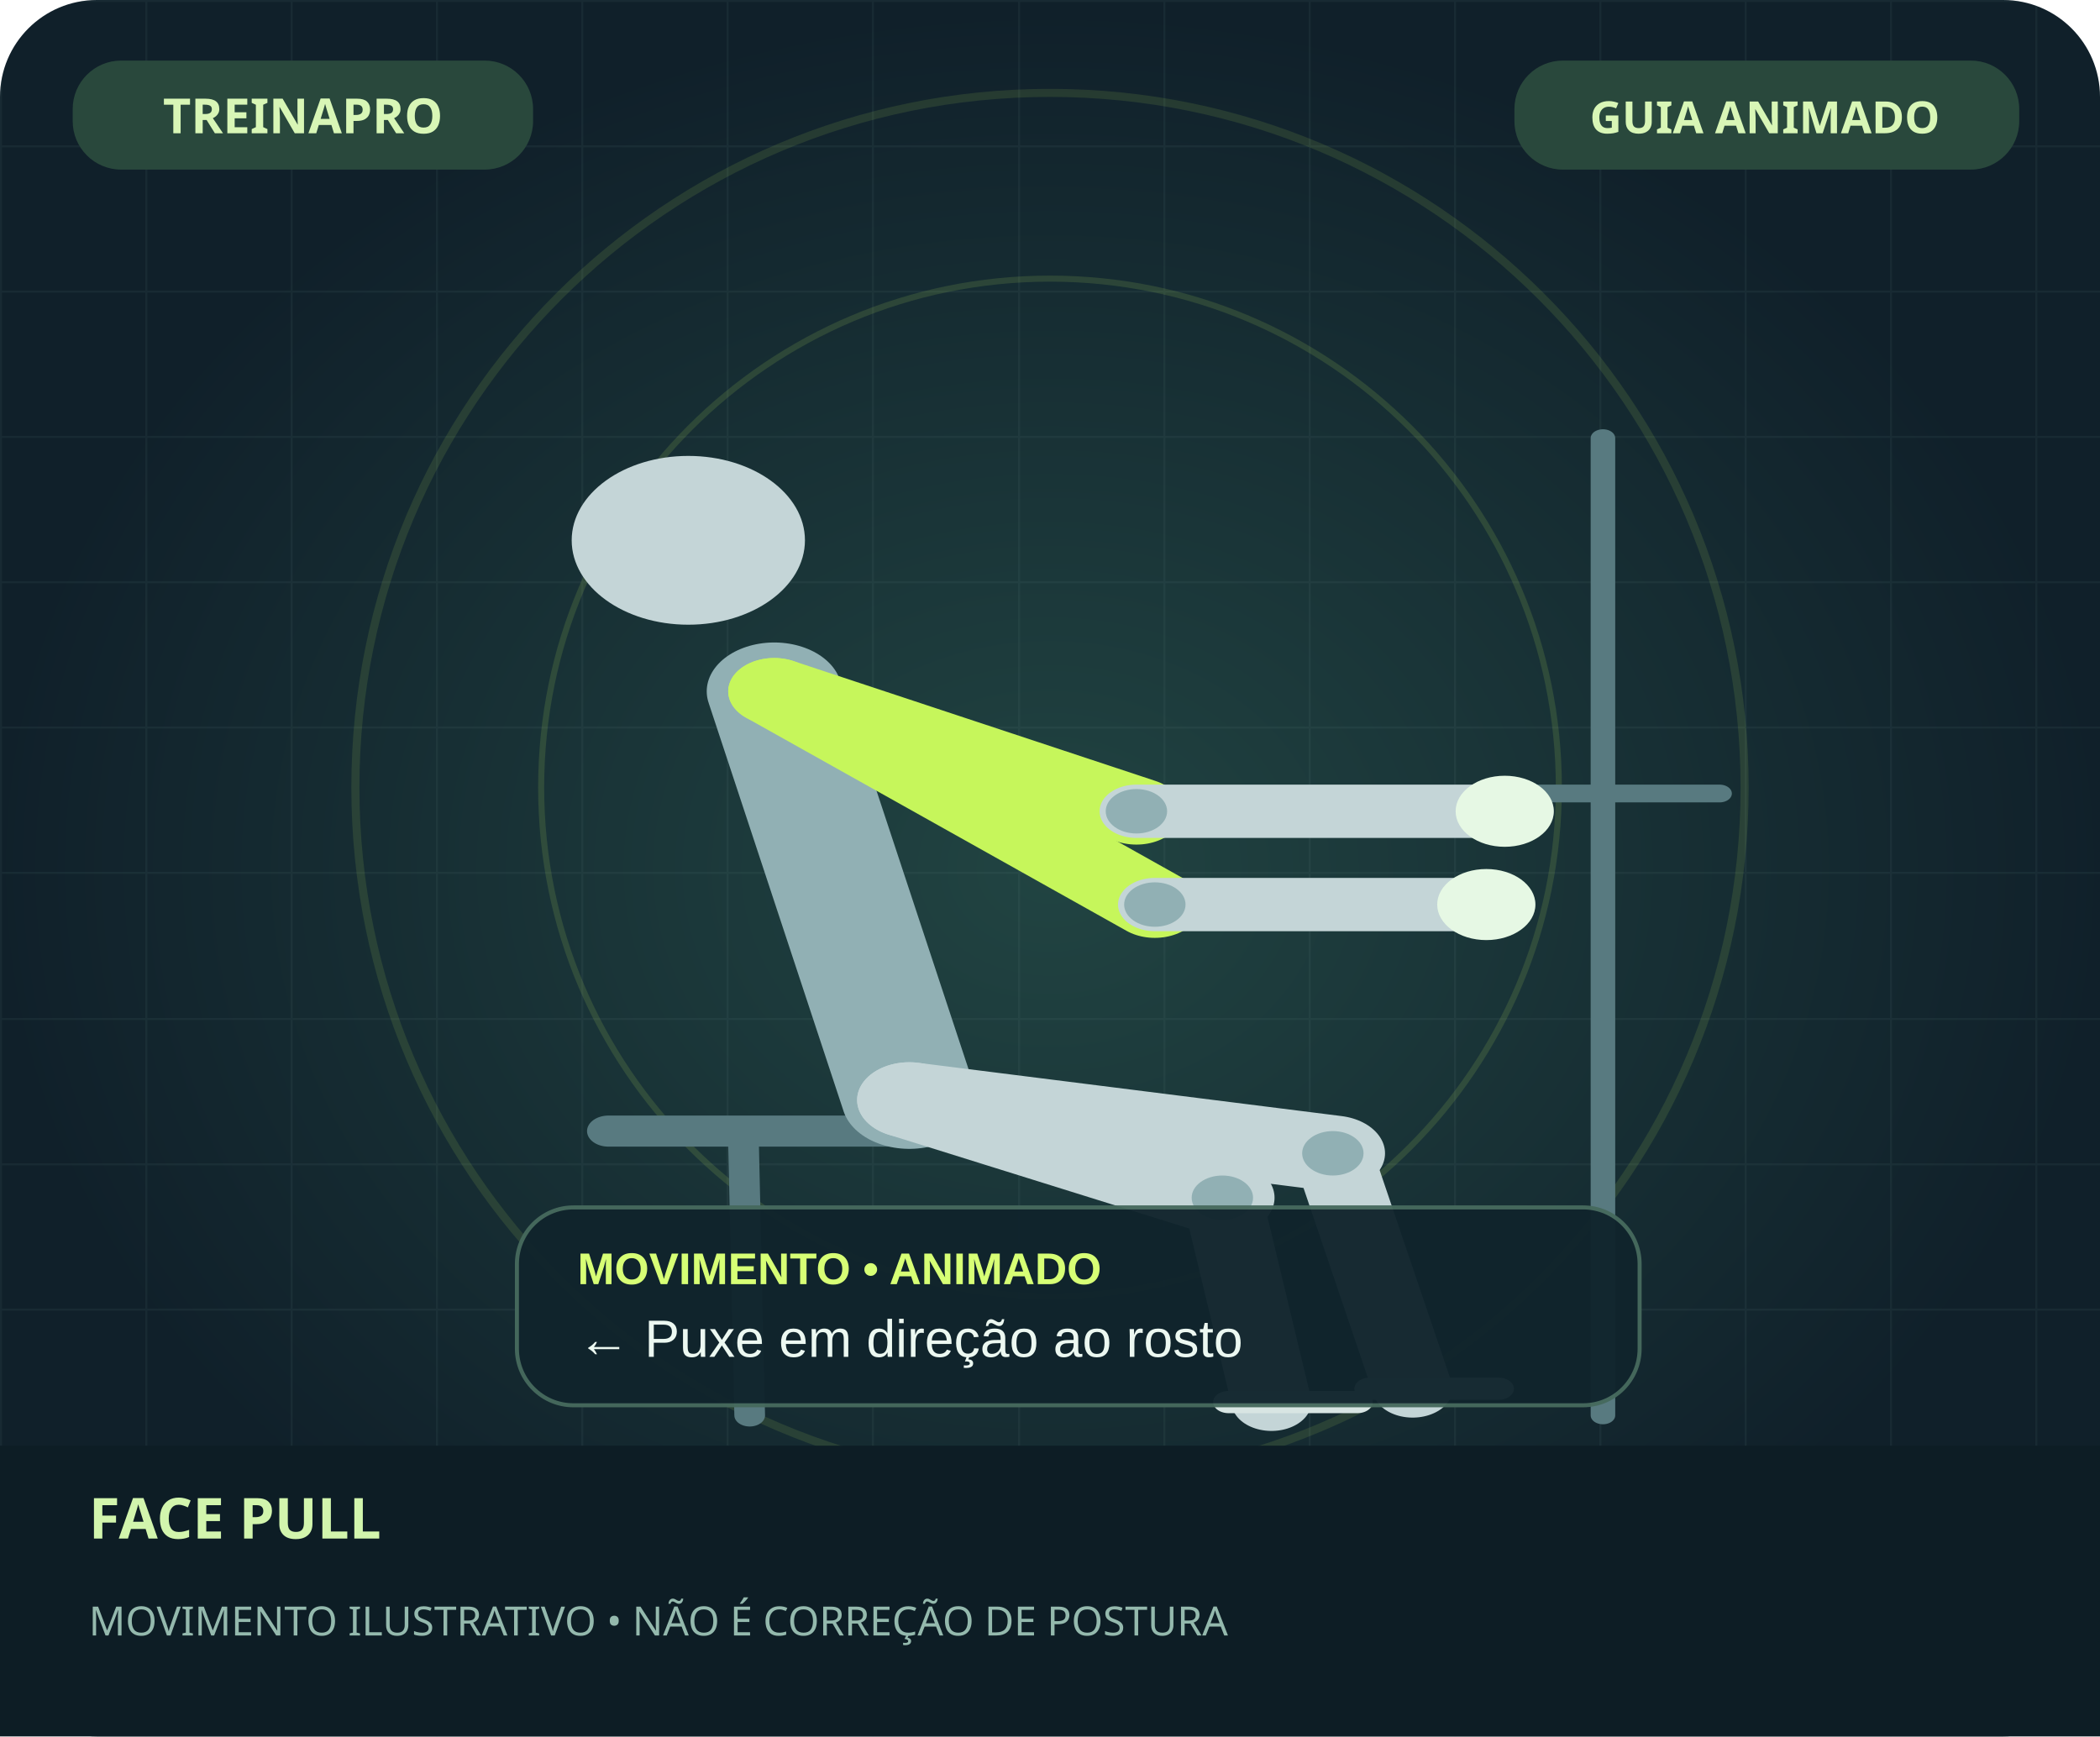
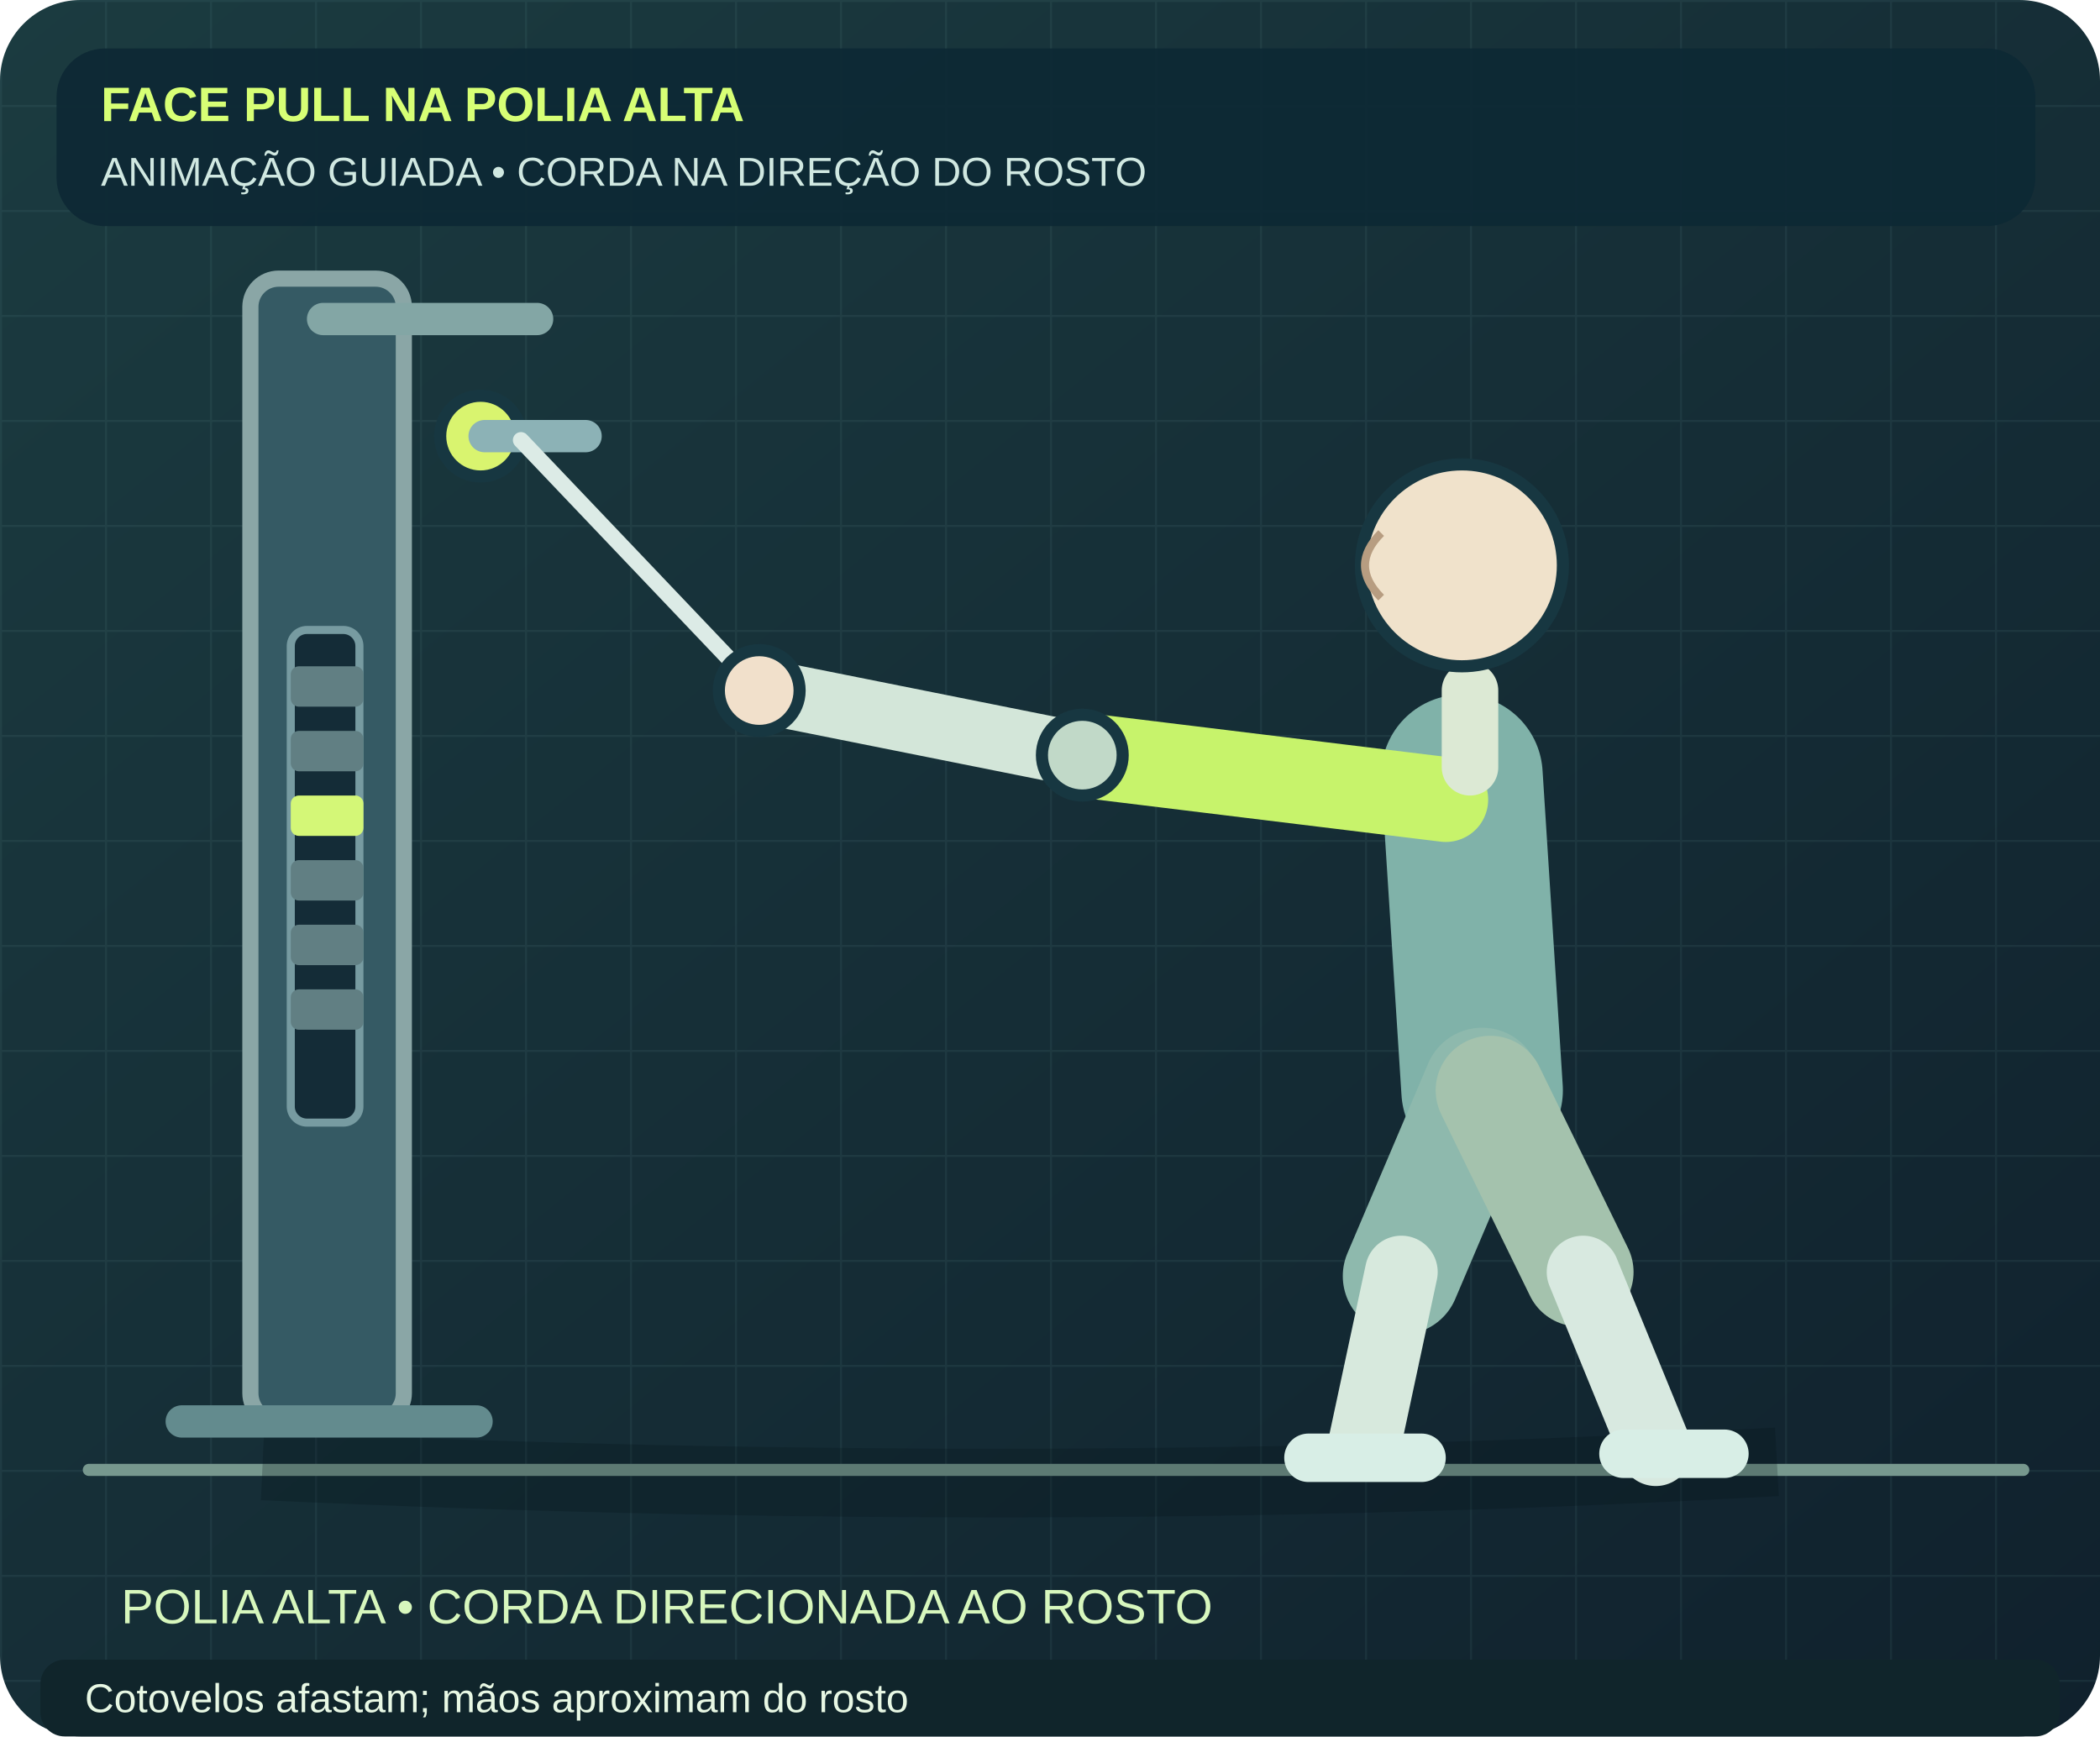
<svg xmlns="http://www.w3.org/2000/svg" viewBox="0 0 520 430" role="img" aria-labelledby="title desc">
  <defs>
-     <radialGradient id="bg">
-       <stop stop-color="#214442" />
-       <stop offset="1" stop-color="#10202a" />
-     </radialGradient>
-     <pattern id="grid" width="36" height="36" patternUnits="userSpaceOnUse">
-       <path d="M36 0H0V36" stroke="#729290" stroke-opacity=".095" fill="none" />
+     <linearGradient id="bg" x1="0" x2="1" y1="0" y2="1">
+       <stop stop-color="#1b3b40" />
+       <stop offset="1" stop-color="#10212d" />
+     </linearGradient>
+     <pattern id="grid" width="26" height="26" patternUnits="userSpaceOnUse">
+       <path d="M26 0H0V26" stroke="#74a5a2" stroke-opacity=".1" fill="none" />
    </pattern>
  </defs>
-   <rect width="520" height="430" rx="24" fill="url(#bg)" />
-   <rect width="520" height="430" rx="24" fill="url(#grid)" />
-   <circle cx="260" cy="195" r="172" fill="none" stroke="#c6f65b" opacity=".11" stroke-width="2" />
-   <circle cx="260" cy="195" r="126" fill="none" stroke="#c6f65b" opacity=".13" stroke-width="1.5" />
-   <rect x="18" y="15" rx="12" width="114" height="27" fill="#29483c" />
-   <text x="75" y="33" fill="#d8f6b6" text-anchor="middle" font-size="12" font-weight="bold" font-family="sans-serif">TREINAPRO</text>
-   <rect x="375" y="15" rx="12" width="125" height="27" fill="#29483c" />
-   <text x="437" y="33" fill="#d8f6b6" text-anchor="middle" font-size="11" font-weight="bold" font-family="sans-serif">GUIA ANIMADO</text>
-   <g transform="translate(61 15) scale(1.52 1.10)">
-     <line x1="59" y1="241" x2="127" y2="241" stroke="#587a80" stroke-width="7" stroke-linecap="round" />
-     <line x1="81" y1="244" x2="82" y2="305" stroke="#587a80" stroke-width="5" stroke-linecap="round" />
-     <line x1="221" y1="85" x2="221" y2="305" stroke="#587a80" stroke-width="4" stroke-linecap="round" />
-     <line x1="210" y1="165" x2="240" y2="165" stroke="#587a80" stroke-width="4" stroke-linecap="round" />
-     <line x1="86" y1="142" x2="108" y2="234" stroke="#91b0b4" stroke-width="22" stroke-linecap="round" />
-     <line x1="108" y1="234" x2="177" y2="246" stroke="#c4d5d7" stroke-width="17" stroke-linecap="round" />
-     <line x1="177" y1="246" x2="190" y2="299" stroke="#c4d5d7" stroke-width="13" stroke-linecap="round" />
-     <line x1="108" y1="234" x2="159" y2="256" stroke="#c4d5d7" stroke-width="17" stroke-linecap="round" />
-     <line x1="159" y1="256" x2="167" y2="302" stroke="#c4d5d7" stroke-width="13" stroke-linecap="round" />
-     <line x1="86" y1="142" x2="145" y2="169" stroke="#c6f65b" stroke-width="15" stroke-linecap="round">
-       <animate attributeName="x2" values="145;145;132;132;145;145" keyTimes="0;0.12;0.42;0.57;0.88;1" dur="4.8s" repeatCount="indefinite" calcMode="linear" />
-     </line>
-     <line x1="145" y1="169" x2="205" y2="169" stroke="#c4d5d7" stroke-width="12" stroke-linecap="round">
-       <animate attributeName="x1" values="145;145;132;132;145;145" keyTimes="0;0.12;0.42;0.57;0.88;1" dur="4.8s" repeatCount="indefinite" calcMode="linear" />
-       <animate attributeName="x2" values="205;205;149;149;205;205" keyTimes="0;0.12;0.42;0.57;0.88;1" dur="4.8s" repeatCount="indefinite" calcMode="linear" />
-     </line>
-     <line x1="86" y1="142" x2="148" y2="190" stroke="#c6f65b" stroke-width="15" stroke-linecap="round">
-       <animate attributeName="x2" values="148;148;129;129;148;148" keyTimes="0;0.12;0.42;0.57;0.88;1" dur="4.8s" repeatCount="indefinite" calcMode="linear" />
-     </line>
-     <line x1="148" y1="190" x2="202" y2="190" stroke="#c4d5d7" stroke-width="12" stroke-linecap="round">
-       <animate attributeName="x1" values="148;148;129;129;148;148" keyTimes="0;0.12;0.42;0.57;0.88;1" dur="4.8s" repeatCount="indefinite" calcMode="linear" />
-       <animate attributeName="x2" values="202;202;150;150;202;202" keyTimes="0;0.12;0.42;0.57;0.88;1" dur="4.8s" repeatCount="indefinite" calcMode="linear" />
-     </line>
-     <circle cx="72" cy="108" r="19" fill="#c4d5d7" />
-     <circle cx="145" cy="169" r="5" fill="#91b0b4">
-       <animate attributeName="cx" values="145;145;132;132;145;145" keyTimes="0;0.12;0.42;0.57;0.88;1" dur="4.8s" repeatCount="indefinite" calcMode="linear" />
-     </circle>
-     <circle cx="148" cy="190" r="5" fill="#91b0b4">
-       <animate attributeName="cx" values="148;148;129;129;148;148" keyTimes="0;0.12;0.42;0.57;0.88;1" dur="4.8s" repeatCount="indefinite" calcMode="linear" />
-     </circle>
-     <circle cx="177" cy="246" r="5" fill="#91b0b4" />
-     <circle cx="159" cy="256" r="5" fill="#91b0b4" />
-     <circle cx="205" cy="169" r="8" fill="#e6f8e4">
-       <animate attributeName="cx" values="205;205;149;149;205;205" keyTimes="0;0.12;0.42;0.57;0.88;1" dur="4.8s" repeatCount="indefinite" calcMode="linear" />
-     </circle>
-     <circle cx="202" cy="190" r="8" fill="#e6f8e4">
-       <animate attributeName="cx" values="202;202;150;150;202;202" keyTimes="0;0.12;0.42;0.57;0.88;1" dur="4.8s" repeatCount="indefinite" calcMode="linear" />
-     </circle>
-     <line x1="183" y1="299" x2="204" y2="299" stroke="#d8e5e3" stroke-width="5" stroke-linecap="round" />
-     <line x1="160" y1="302" x2="181" y2="302" stroke="#d8e5e3" stroke-width="5" stroke-linecap="round" />
-   </g>
-   <rect x="0" y="358" width="520" height="72" fill="#0d1d25" />
-   <text x="22" y="381" fill="#d2f5ad" font-size="14" font-family="sans-serif" font-weight="bold">FACE PULL</text>
-   <text x="22" y="405" fill="#94b9ad" font-size="10" font-family="sans-serif">MOVIMENTO ILUSTRATIVO • NÃO É CORREÇÃO DE POSTURA</text>
-   <g aria-hidden="true">
-     <rect x="128" y="299" rx="14" width="278" height="49" fill="#10232c" stroke="#46695d" opacity=".96" />
-     <text x="143" y="318" fill="#d7ff75" font-size="11" font-weight="bold" font-family="Arial,sans-serif">MOVIMENTO • ANIMADO</text>
-     <text x="143" y="336" fill="#ecf8f1" font-size="13" font-family="Arial,sans-serif">← Puxe em direção ao rosto</text>
-   </g>
+   <rect width="100%" height="100%" fill="url(#bg)" rx="20" />
+   <rect width="100%" height="100%" fill="url(#grid)" rx="20" />
+   <rect x="14" y="12" width="490" height="44" rx="12" fill="#0d2834" opacity=".94" />
+   <text x="25" y="30" font-size="12" font-weight="700" font-family="Arial,sans-serif" fill="#d7ff75">FACE PULL NA POLIA ALTA</text>
+   <text x="25" y="46" font-size="10" font-family="Arial,sans-serif" fill="#d0e8e1">ANIMAÇÃO GUIADA • CORDA NA DIREÇÃO DO ROSTO</text>
+   <path d="M22 364H501" stroke="#77988e" stroke-width="3" stroke-linecap="round" />
+   <path d="M65 363Q260 372 440 362" stroke="#020c12" stroke-width="17" opacity=".22" />
+   <rect x="62" y="69" width="38" height="283" rx="7" fill="#355a64" stroke="#8aa6a6" stroke-width="4" />
+   <rect x="72" y="156" width="17" height="122" rx="4" fill="#142c37" stroke="#779ba1" stroke-width="2" />
+   <rect x="72" y="165" width="18" height="10" rx="2" fill="#617f83" />
+   <rect x="72" y="181" width="18" height="10" rx="2" fill="#617f83" />
+   <rect x="72" y="197" width="18" height="10" rx="2" fill="#d4f777" />
+   <rect x="72" y="213" width="18" height="10" rx="2" fill="#617f83" />
+   <rect x="72" y="229" width="18" height="10" rx="2" fill="#617f83" />
+   <rect x="72" y="245" width="18" height="10" rx="2" fill="#617f83" />
+   <line x1="45" y1="352" x2="118" y2="352" stroke="#638b8e" stroke-width="8" stroke-linecap="round" />
+   <line x1="80" y1="79" x2="133" y2="79" stroke="#83a6a5" stroke-width="8" stroke-linecap="round" />
+   <circle cx="119" cy="108" r="10" fill="#d9f46f" stroke="#173741" stroke-width="3" />
+   <line x1="120" y1="108" x2="145" y2="108" stroke="#8cb2b6" stroke-width="8" stroke-linecap="round" />
+   <line x1="129" y1="109" x2="188" y2="171" stroke="#dcebe6" stroke-width="4" stroke-linecap="round">
+     <animate attributeName="x2" values="188;188;319;319;188;188" keyTimes="0;0.12;0.43;0.58;0.88;1" dur="4.8s" repeatCount="indefinite" />
+     <animate attributeName="y2" values="171;171;151;151;171;171" keyTimes="0;0.12;0.43;0.58;0.88;1" dur="4.8s" repeatCount="indefinite" />
+   </line>
+   <line x1="362" y1="192" x2="367" y2="270" stroke="#80b2a9" stroke-width="40" stroke-linecap="round" />
+   <line x1="367" y1="269" x2="347" y2="316" stroke="#8eb9ad" stroke-width="29" stroke-linecap="round" />
+   <line x1="347" y1="315" x2="338" y2="357" stroke="#d7e9dd" stroke-width="18" stroke-linecap="round" />
+   <line x1="369" y1="270" x2="391" y2="315" stroke="#a4c2ad" stroke-width="27" stroke-linecap="round" />
+   <line x1="392" y1="315" x2="410" y2="359" stroke="#d8e9e0" stroke-width="18" stroke-linecap="round" />
+   <line x1="324" y1="361" x2="352" y2="361" stroke="#d8eee6" stroke-width="12" stroke-linecap="round" />
+   <line x1="402" y1="360" x2="427" y2="360" stroke="#d8eee6" stroke-width="12" stroke-linecap="round" />
+   <line x1="358" y1="198" x2="268" y2="187" stroke="#c7f36b" stroke-width="21" stroke-linecap="round">
+     <animate attributeName="x2" values="268;268;297;297;268;268" keyTimes="0;0.12;0.43;0.58;0.88;1" dur="4.8s" repeatCount="indefinite" />
+     <animate attributeName="y2" values="187;187;219;219;187;187" keyTimes="0;0.12;0.43;0.58;0.88;1" dur="4.8s" repeatCount="indefinite" />
+   </line>
+   <line x1="268" y1="187" x2="188" y2="171" stroke="#d3e6d9" stroke-width="16" stroke-linecap="round">
+     <animate attributeName="x1" values="268;268;297;297;268;268" keyTimes="0;0.12;0.43;0.58;0.88;1" dur="4.8s" repeatCount="indefinite" />
+     <animate attributeName="y1" values="187;187;219;219;187;187" keyTimes="0;0.12;0.43;0.58;0.88;1" dur="4.8s" repeatCount="indefinite" />
+     <animate attributeName="x2" values="188;188;319;319;188;188" keyTimes="0;0.12;0.43;0.58;0.88;1" dur="4.8s" repeatCount="indefinite" />
+     <animate attributeName="y2" values="171;171;151;151;171;171" keyTimes="0;0.12;0.43;0.58;0.88;1" dur="4.8s" repeatCount="indefinite" />
+   </line>
+   <circle cx="268" cy="187" r="10" fill="#c1d9c8" stroke="#173741" stroke-width="3">
+     <animate attributeName="cx" values="268;268;297;297;268;268" keyTimes="0;0.12;0.43;0.58;0.88;1" dur="4.8s" repeatCount="indefinite" />
+     <animate attributeName="cy" values="187;187;219;219;187;187" keyTimes="0;0.12;0.43;0.58;0.88;1" dur="4.8s" repeatCount="indefinite" />
+   </circle>
+   <circle cx="188" cy="171" r="10" fill="#f1e0cb" stroke="#173741" stroke-width="3">
+     <animate attributeName="cx" values="188;188;319;319;188;188" keyTimes="0;0.12;0.43;0.58;0.88;1" dur="4.8s" repeatCount="indefinite" />
+     <animate attributeName="cy" values="171;171;151;151;171;171" keyTimes="0;0.12;0.43;0.58;0.88;1" dur="4.8s" repeatCount="indefinite" />
+   </circle>
+   <line x1="364" y1="171" x2="364" y2="190" stroke="#dce9d4" stroke-width="14" stroke-linecap="round" />
+   <circle cx="362" cy="140" r="25" fill="#f0e2cb" stroke="#173741" stroke-width="3" />
+   <path d="M342 132q-8 8 0 16" fill="none" stroke="#b79d81" stroke-width="2" />
+   <text x="30" y="402" font-family="Arial,sans-serif" font-size="12" fill="#d7f7bd">POLIA ALTA • CORDA DIRECIONADA AO ROSTO</text>
+   <rect x="10" y="411" width="500" height="19" rx="6" fill="#10252b" />
+   <text x="21" y="424" font-size="10" font-family="Arial,sans-serif" fill="#e8f8e4">Cotovelos afastam; mãos aproximam do rosto</text>
</svg>
